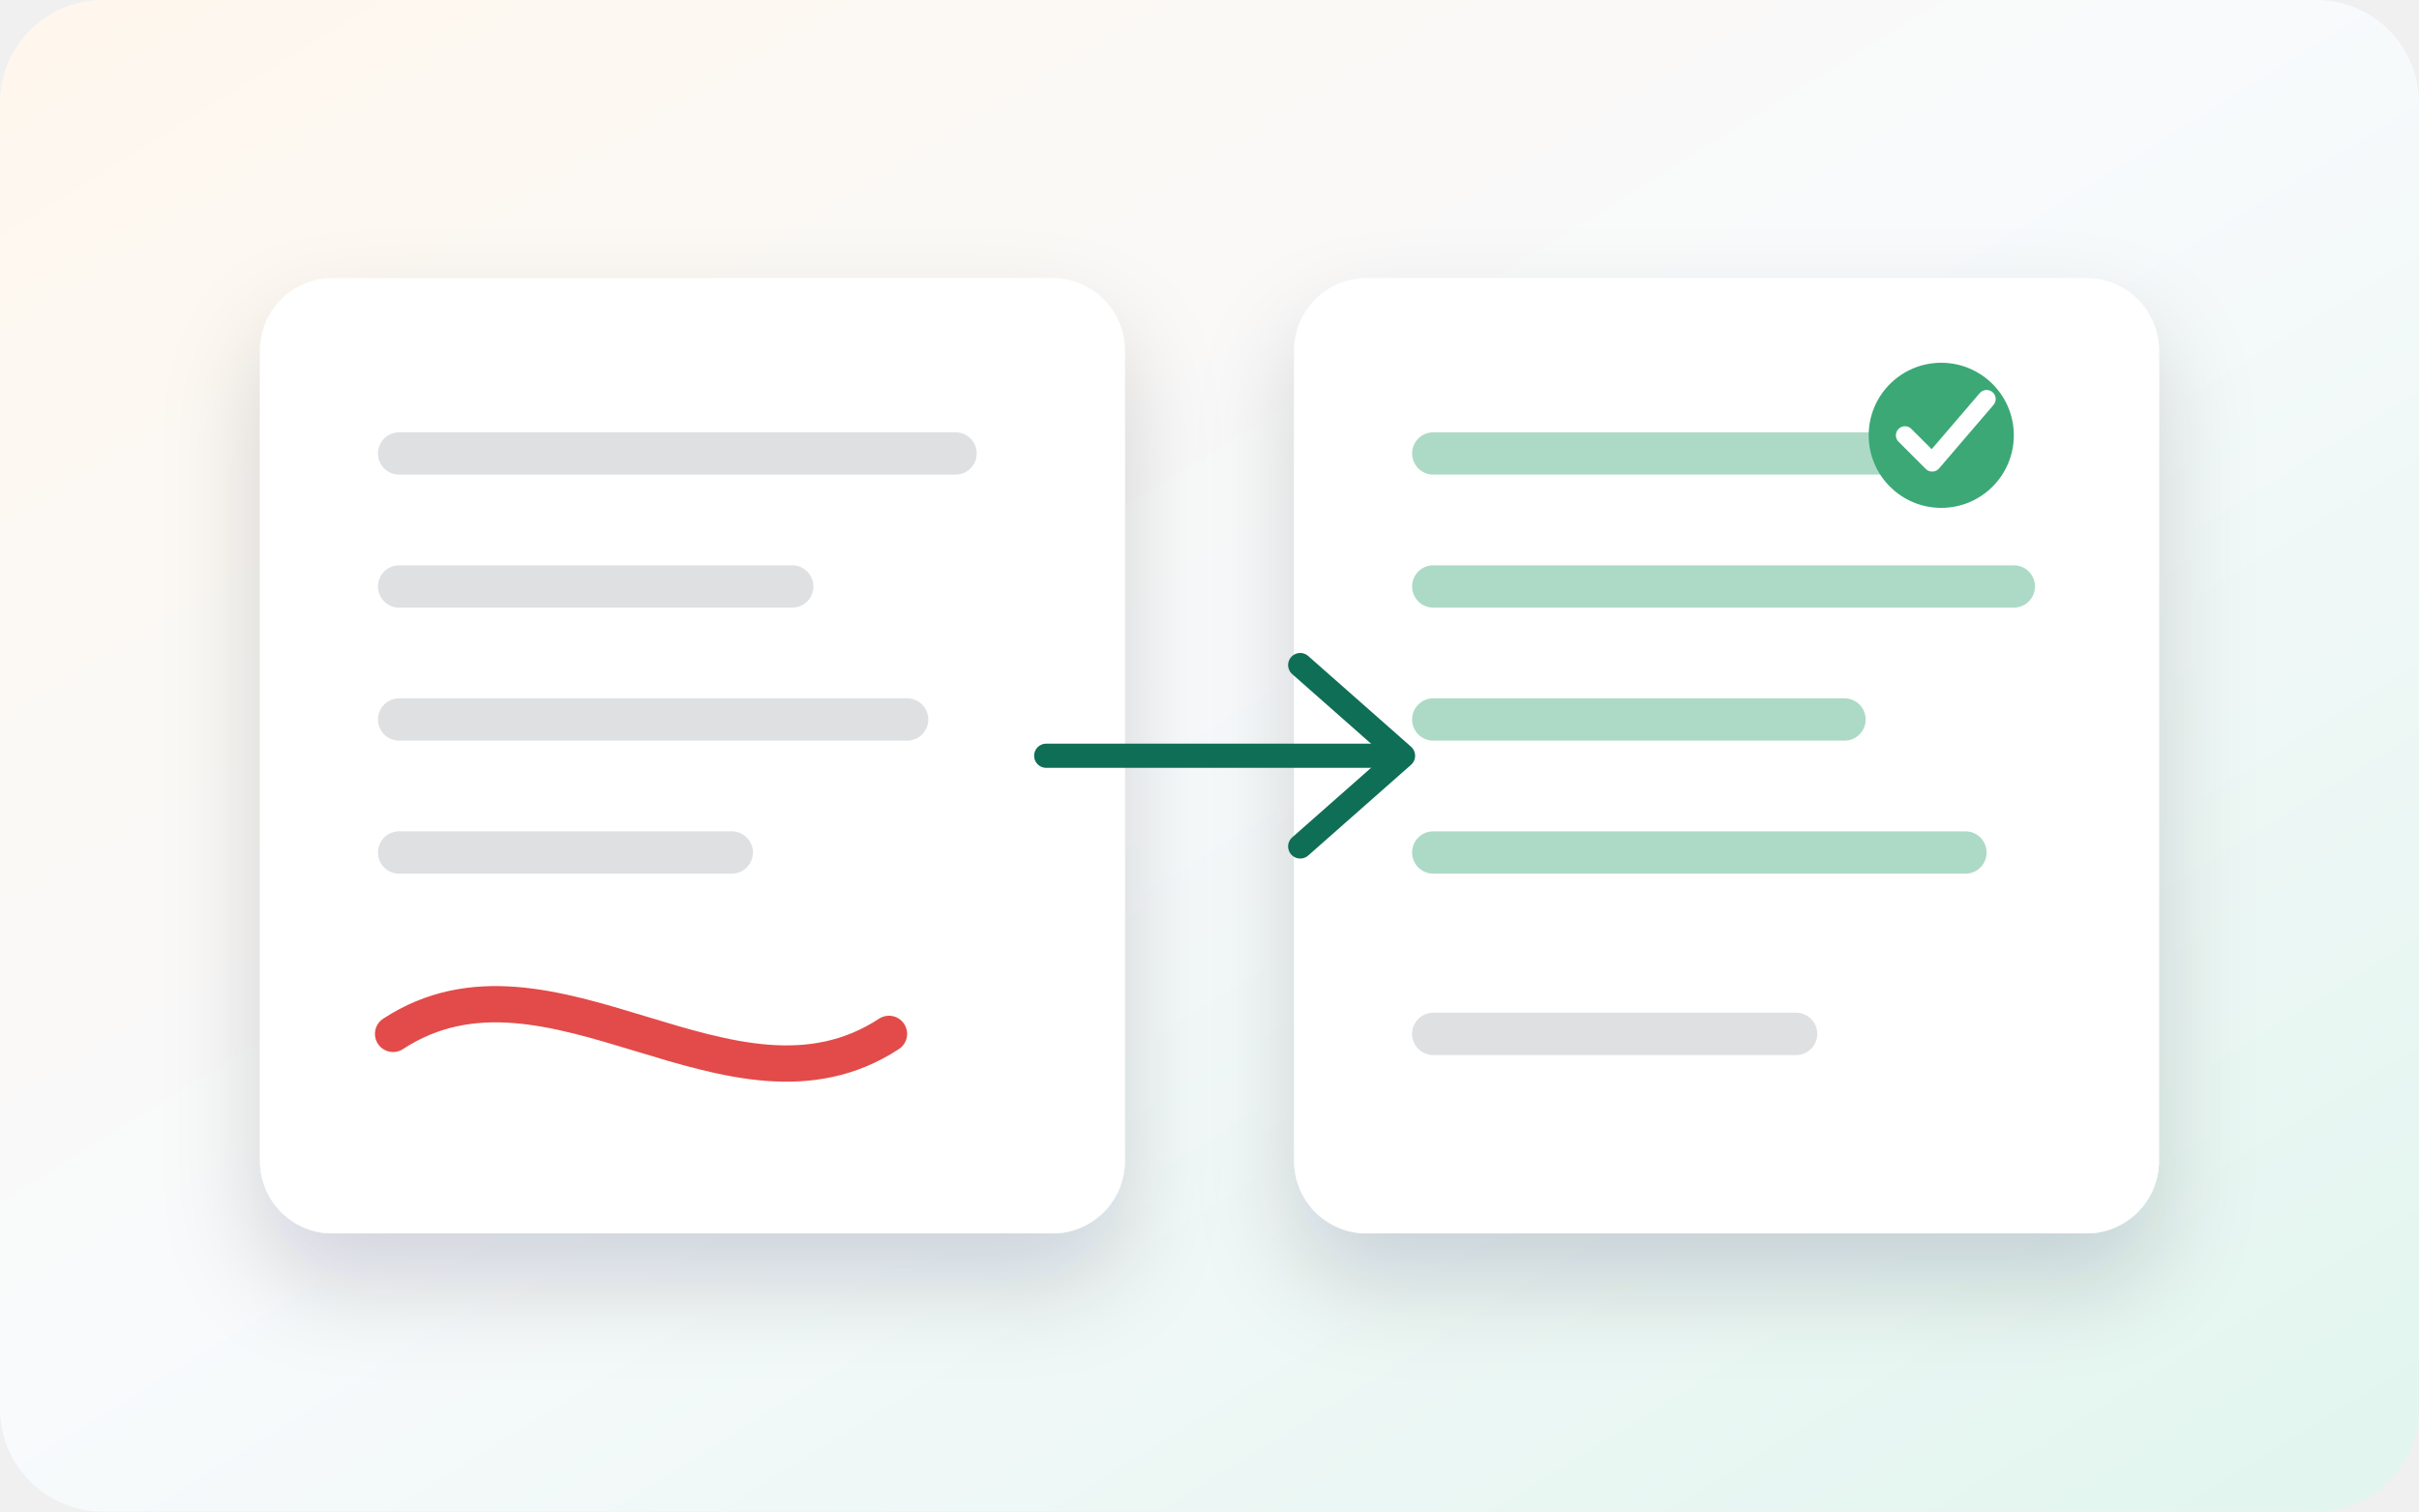
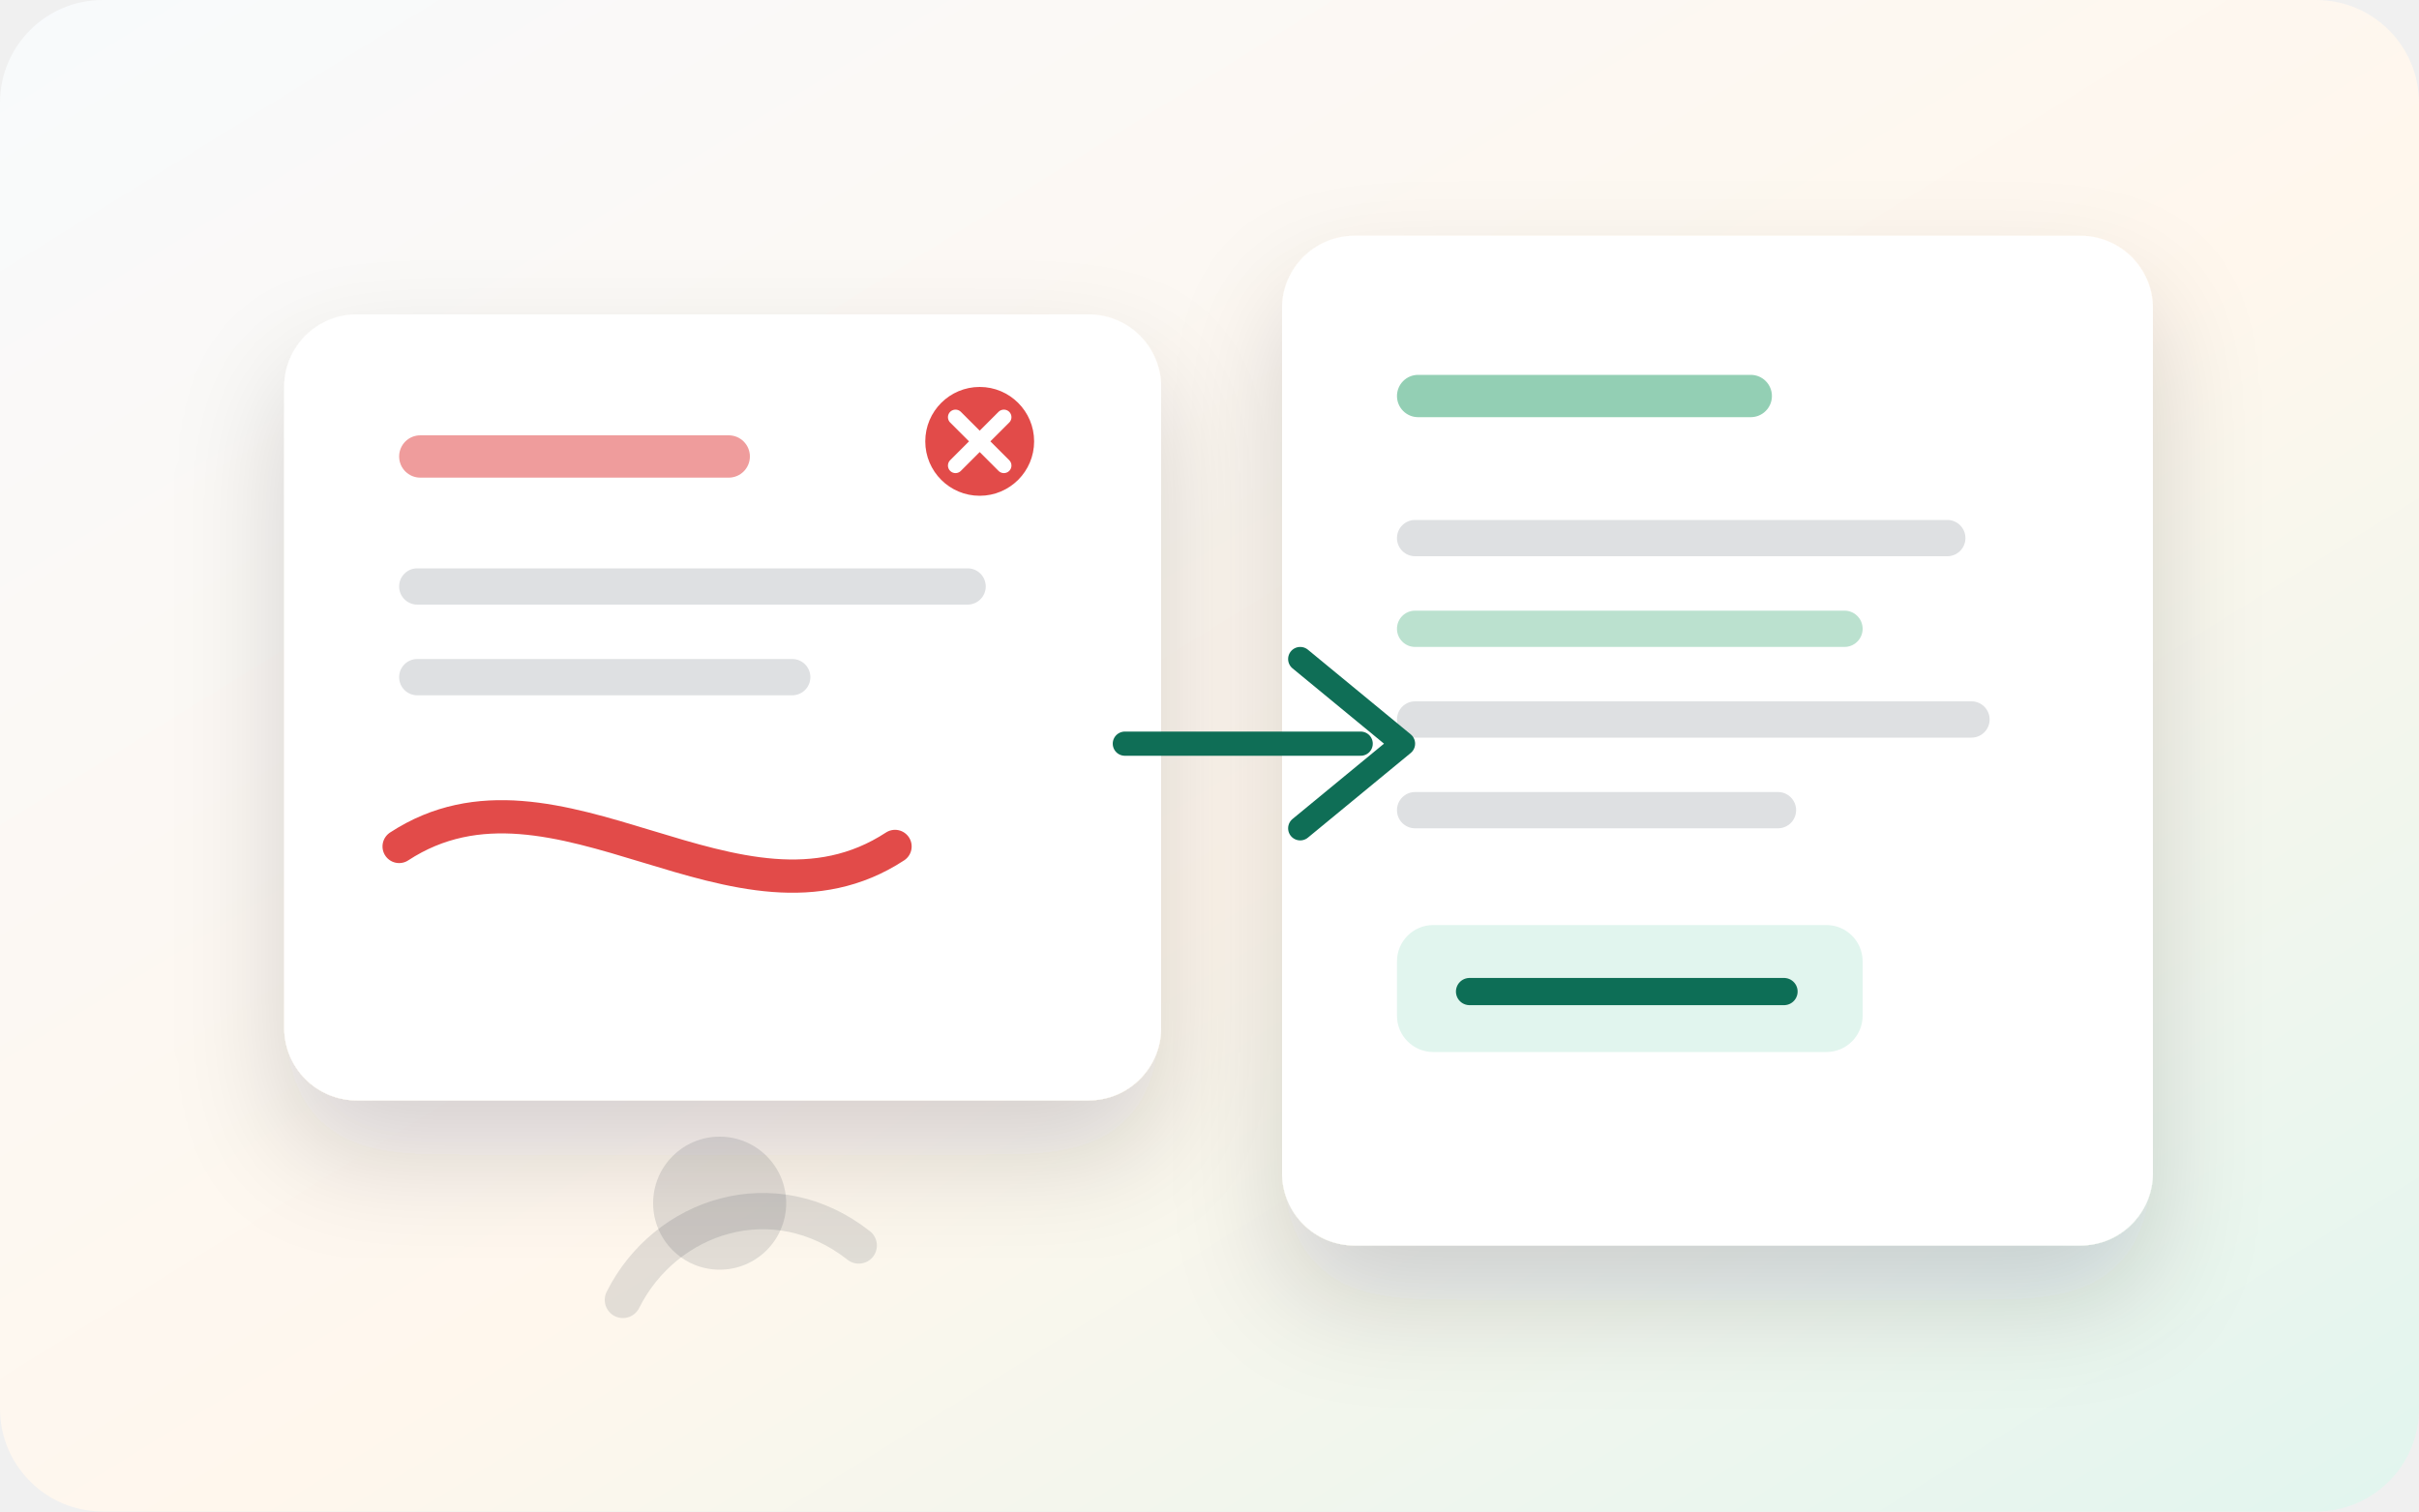
<svg xmlns="http://www.w3.org/2000/svg" viewBox="0 0 800 500" role="img">
  <defs>
    <linearGradient id="bg" x1="0" x2="1" y1="0" y2="1">
-       <stop offset="0" stop-color="#fff7ed" />
-       <stop offset=".48" stop-color="#f8fafc" />
+       <stop offset="0" stop-color="#f8fafc" />
+       <stop offset=".55" stop-color="#fff7ed" />
      <stop offset="1" stop-color="#e1f5ee" />
    </linearGradient>
-     <filter id="shadow" x="-20%" y="-20%" width="140%" height="140%">
-       <feDropShadow dx="0" dy="16" stdDeviation="16" flood-color="#0d1b2a" flood-opacity=".16" />
+     <filter id="s" x="-20%" y="-20%" width="140%" height="140%">
+       <feDropShadow dx="0" dy="18" stdDeviation="18" flood-color="#0d1b2a" flood-opacity=".16" />
    </filter>
  </defs>
  <rect width="800" height="500" rx="34" fill="url(#bg)" />
-   <g filter="url(#shadow)">
-     <rect x="86" y="92" width="286" height="316" rx="24" fill="#fff" />
-     <path d="M132 150h184M132 194h130M132 238h168M132 282h110" stroke="#0d1b2a" stroke-width="14" stroke-linecap="round" opacity=".14" />
-     <path d="M130 342c52-34 112 34 164 0" fill="none" stroke="#e24b4a" stroke-width="12" stroke-linecap="round" />
+   <g filter="url(#s)">
+     <rect x="94" y="104" width="290" height="260" rx="24" fill="#fff" />
+     <rect x="132" y="144" width="116" height="14" rx="7" fill="#e24b4a" opacity=".55" />
+     <rect x="132" y="188" width="194" height="12" rx="6" fill="#0d1b2a" opacity=".14" />
+     <rect x="132" y="218" width="136" height="12" rx="6" fill="#0d1b2a" opacity=".14" />
+     <path d="M132 280c52-34 112 34 164 0" fill="none" stroke="#e24b4a" stroke-width="11" stroke-linecap="round" />
+     <circle cx="324" cy="146" r="18" fill="#e24b4a" />
+     <path d="M316 138l16 16M332 138l-16 16" stroke="#fff" stroke-width="5" stroke-linecap="round" />
  </g>
-   <g filter="url(#shadow)">
-     <rect x="428" y="92" width="286" height="316" rx="24" fill="#fff" />
-     <path d="M474 150h154M474 194h192M474 238h136M474 282h176" stroke="#3ba876" stroke-width="14" stroke-linecap="round" opacity=".42" />
-     <path d="M474 342h120" stroke="#0d1b2a" stroke-width="14" stroke-linecap="round" opacity=".14" />
+   <g filter="url(#s)">
+     <rect x="424" y="78" width="288" height="334" rx="24" fill="#fff" />
+     <rect x="462" y="124" width="124" height="14" rx="7" fill="#3ba876" opacity=".55" />
+     <rect x="462" y="172" width="188" height="12" rx="6" fill="#0d1b2a" opacity=".14" />
+     <rect x="462" y="202" width="154" height="12" rx="6" fill="#3ba876" opacity=".35" />
+     <rect x="462" y="232" width="196" height="12" rx="6" fill="#0d1b2a" opacity=".14" />
+     <rect x="462" y="262" width="132" height="12" rx="6" fill="#0d1b2a" opacity=".14" />
+     <rect x="462" y="306" width="154" height="42" rx="12" fill="#e1f5ee" />
+     <path d="M486 328h104" stroke="#0f6e56" stroke-width="9" stroke-linecap="round" />
  </g>
-   <path d="M346 250h110" stroke="#0f6e56" stroke-width="8" stroke-linecap="round" />
-   <path d="M430 220l34 30-34 30" fill="none" stroke="#0f6e56" stroke-width="8" stroke-linecap="round" stroke-linejoin="round" />
-   <circle cx="642" cy="144" r="24" fill="#3ba876" />
-   <path d="M630 144l9 9 18-21" fill="none" stroke="#fff" stroke-width="6" stroke-linecap="round" stroke-linejoin="round" />
+   <path d="M372 246h78" stroke="#0f6e56" stroke-width="8" stroke-linecap="round" />
+   <path d="M430 218l34 28-34 28" fill="none" stroke="#0f6e56" stroke-width="8" stroke-linecap="round" stroke-linejoin="round" />
+   <circle cx="238" cy="398" r="22" fill="#0d1b2a" opacity=".12" />
+   <path d="M206 430c14-28 50-40 78-18" fill="none" stroke="#0d1b2a" stroke-width="12" stroke-linecap="round" opacity=".12" />
</svg>
